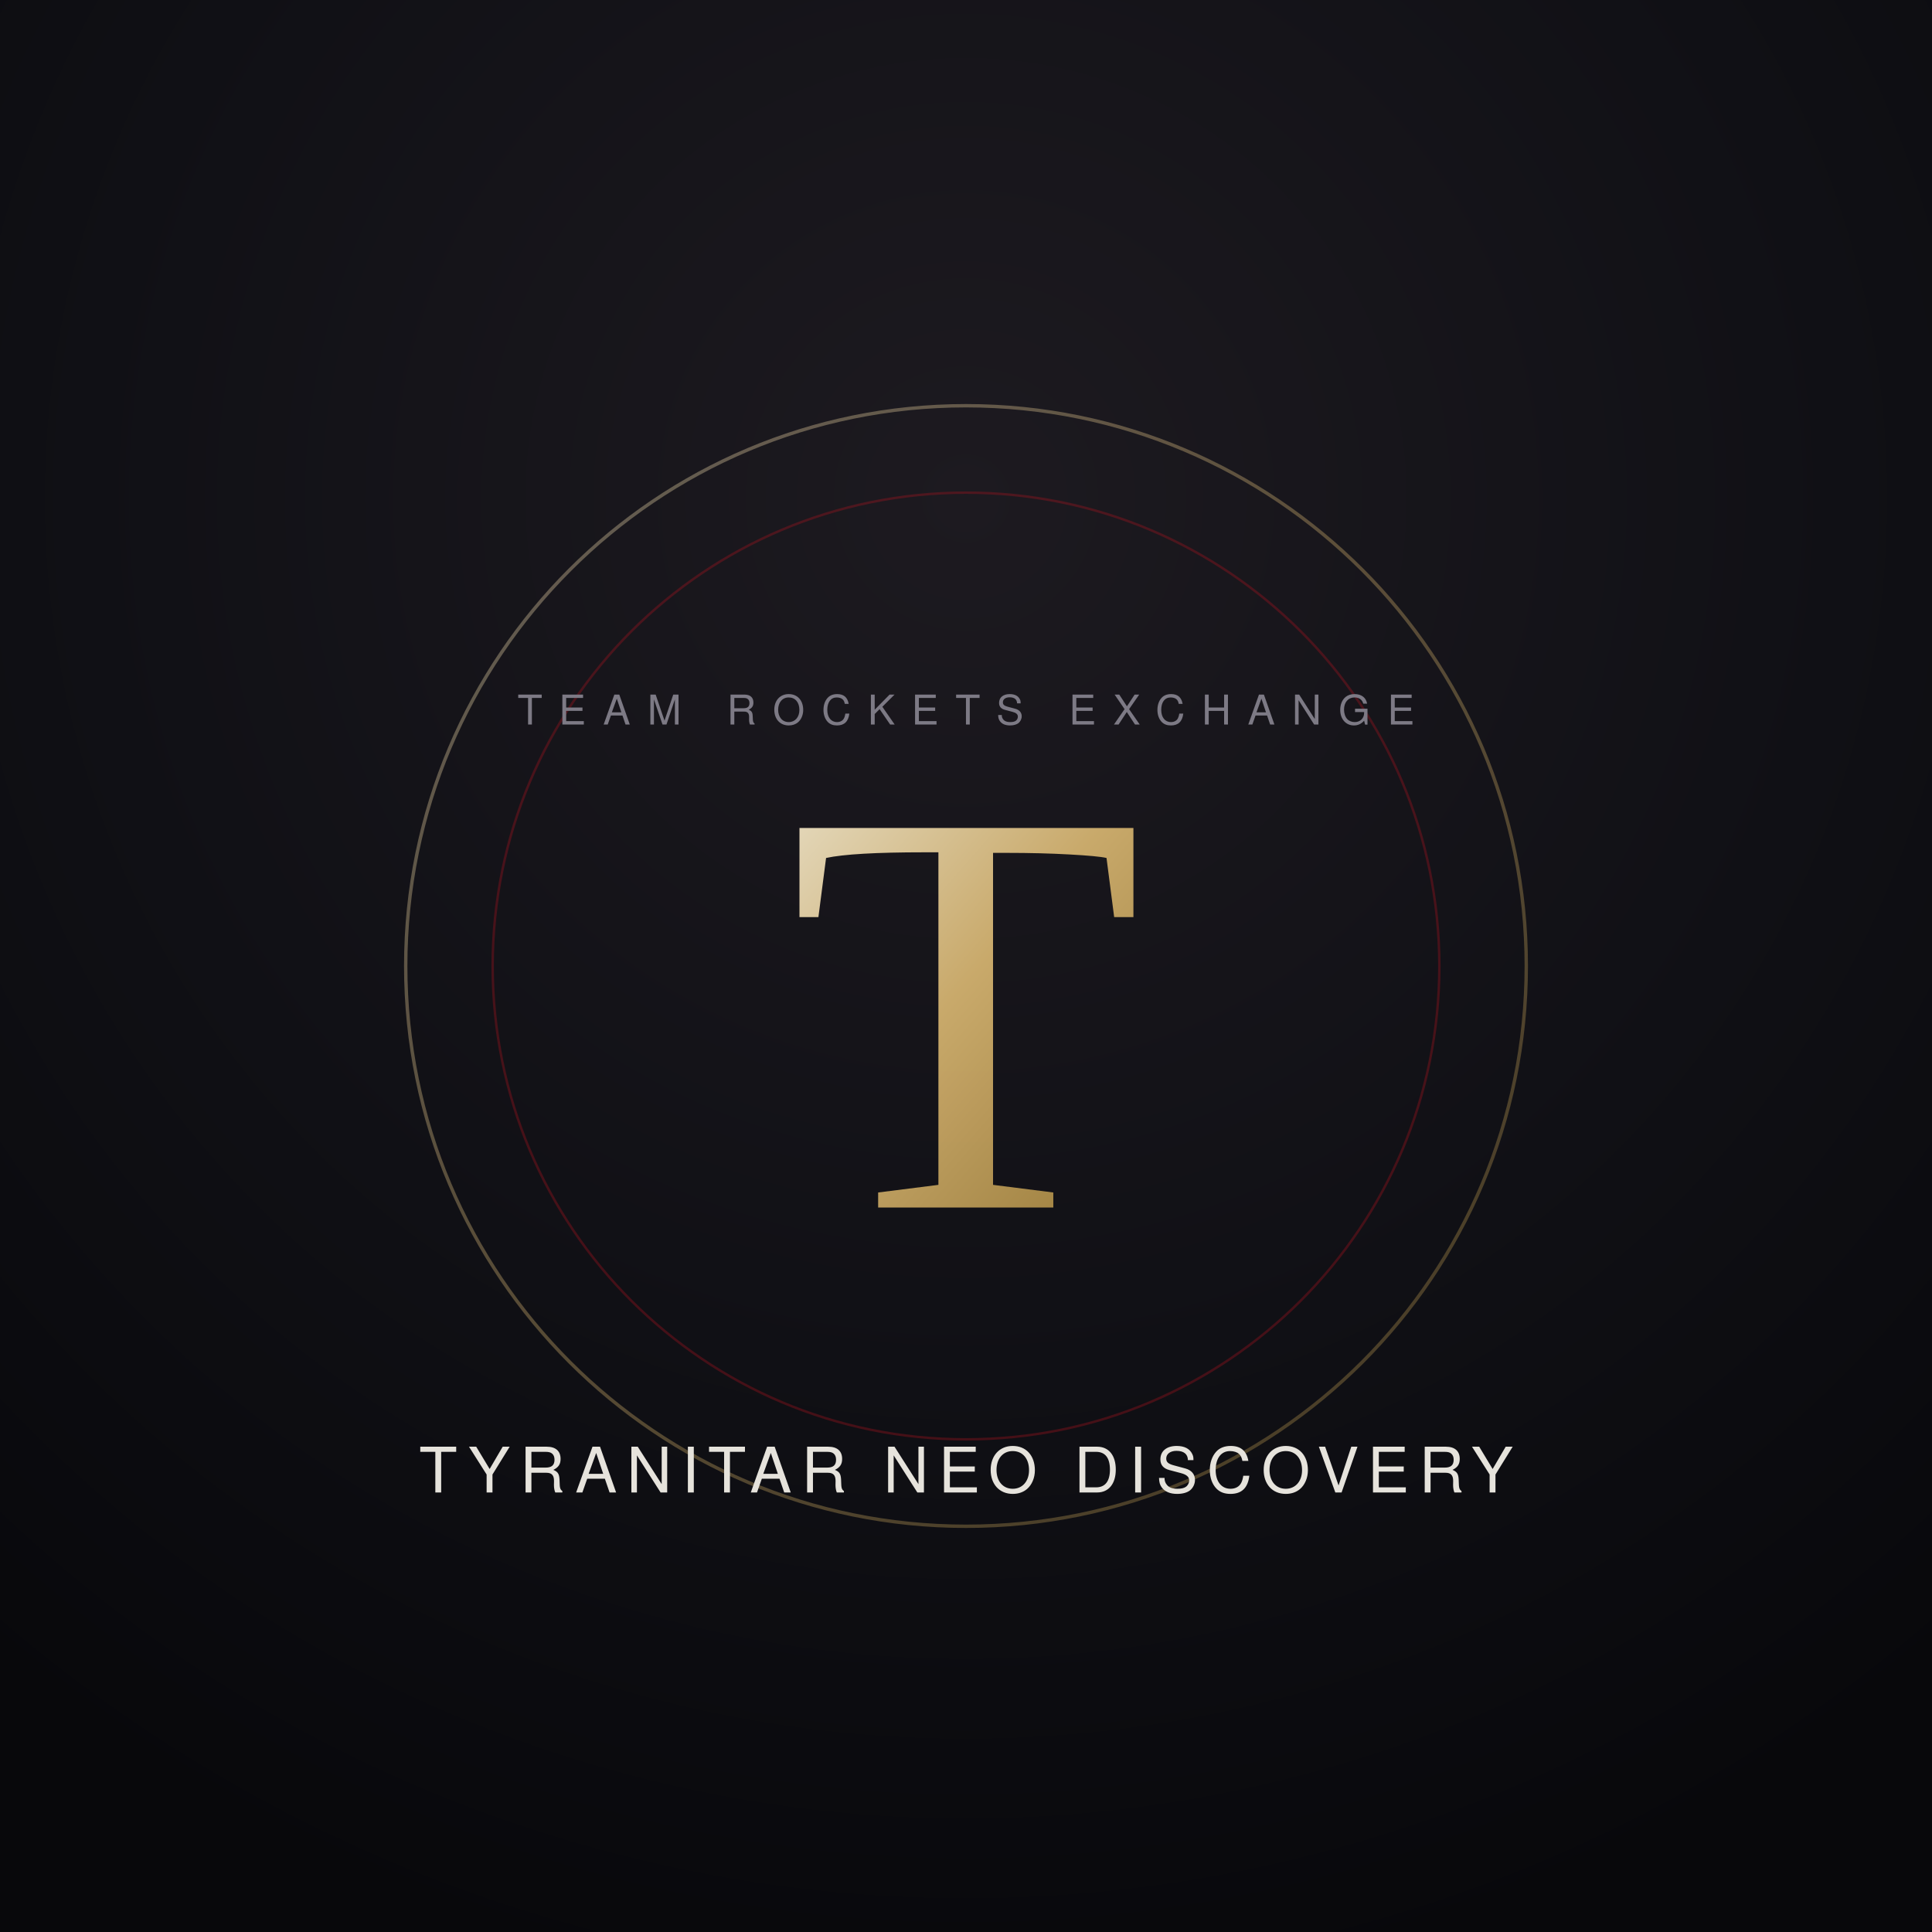
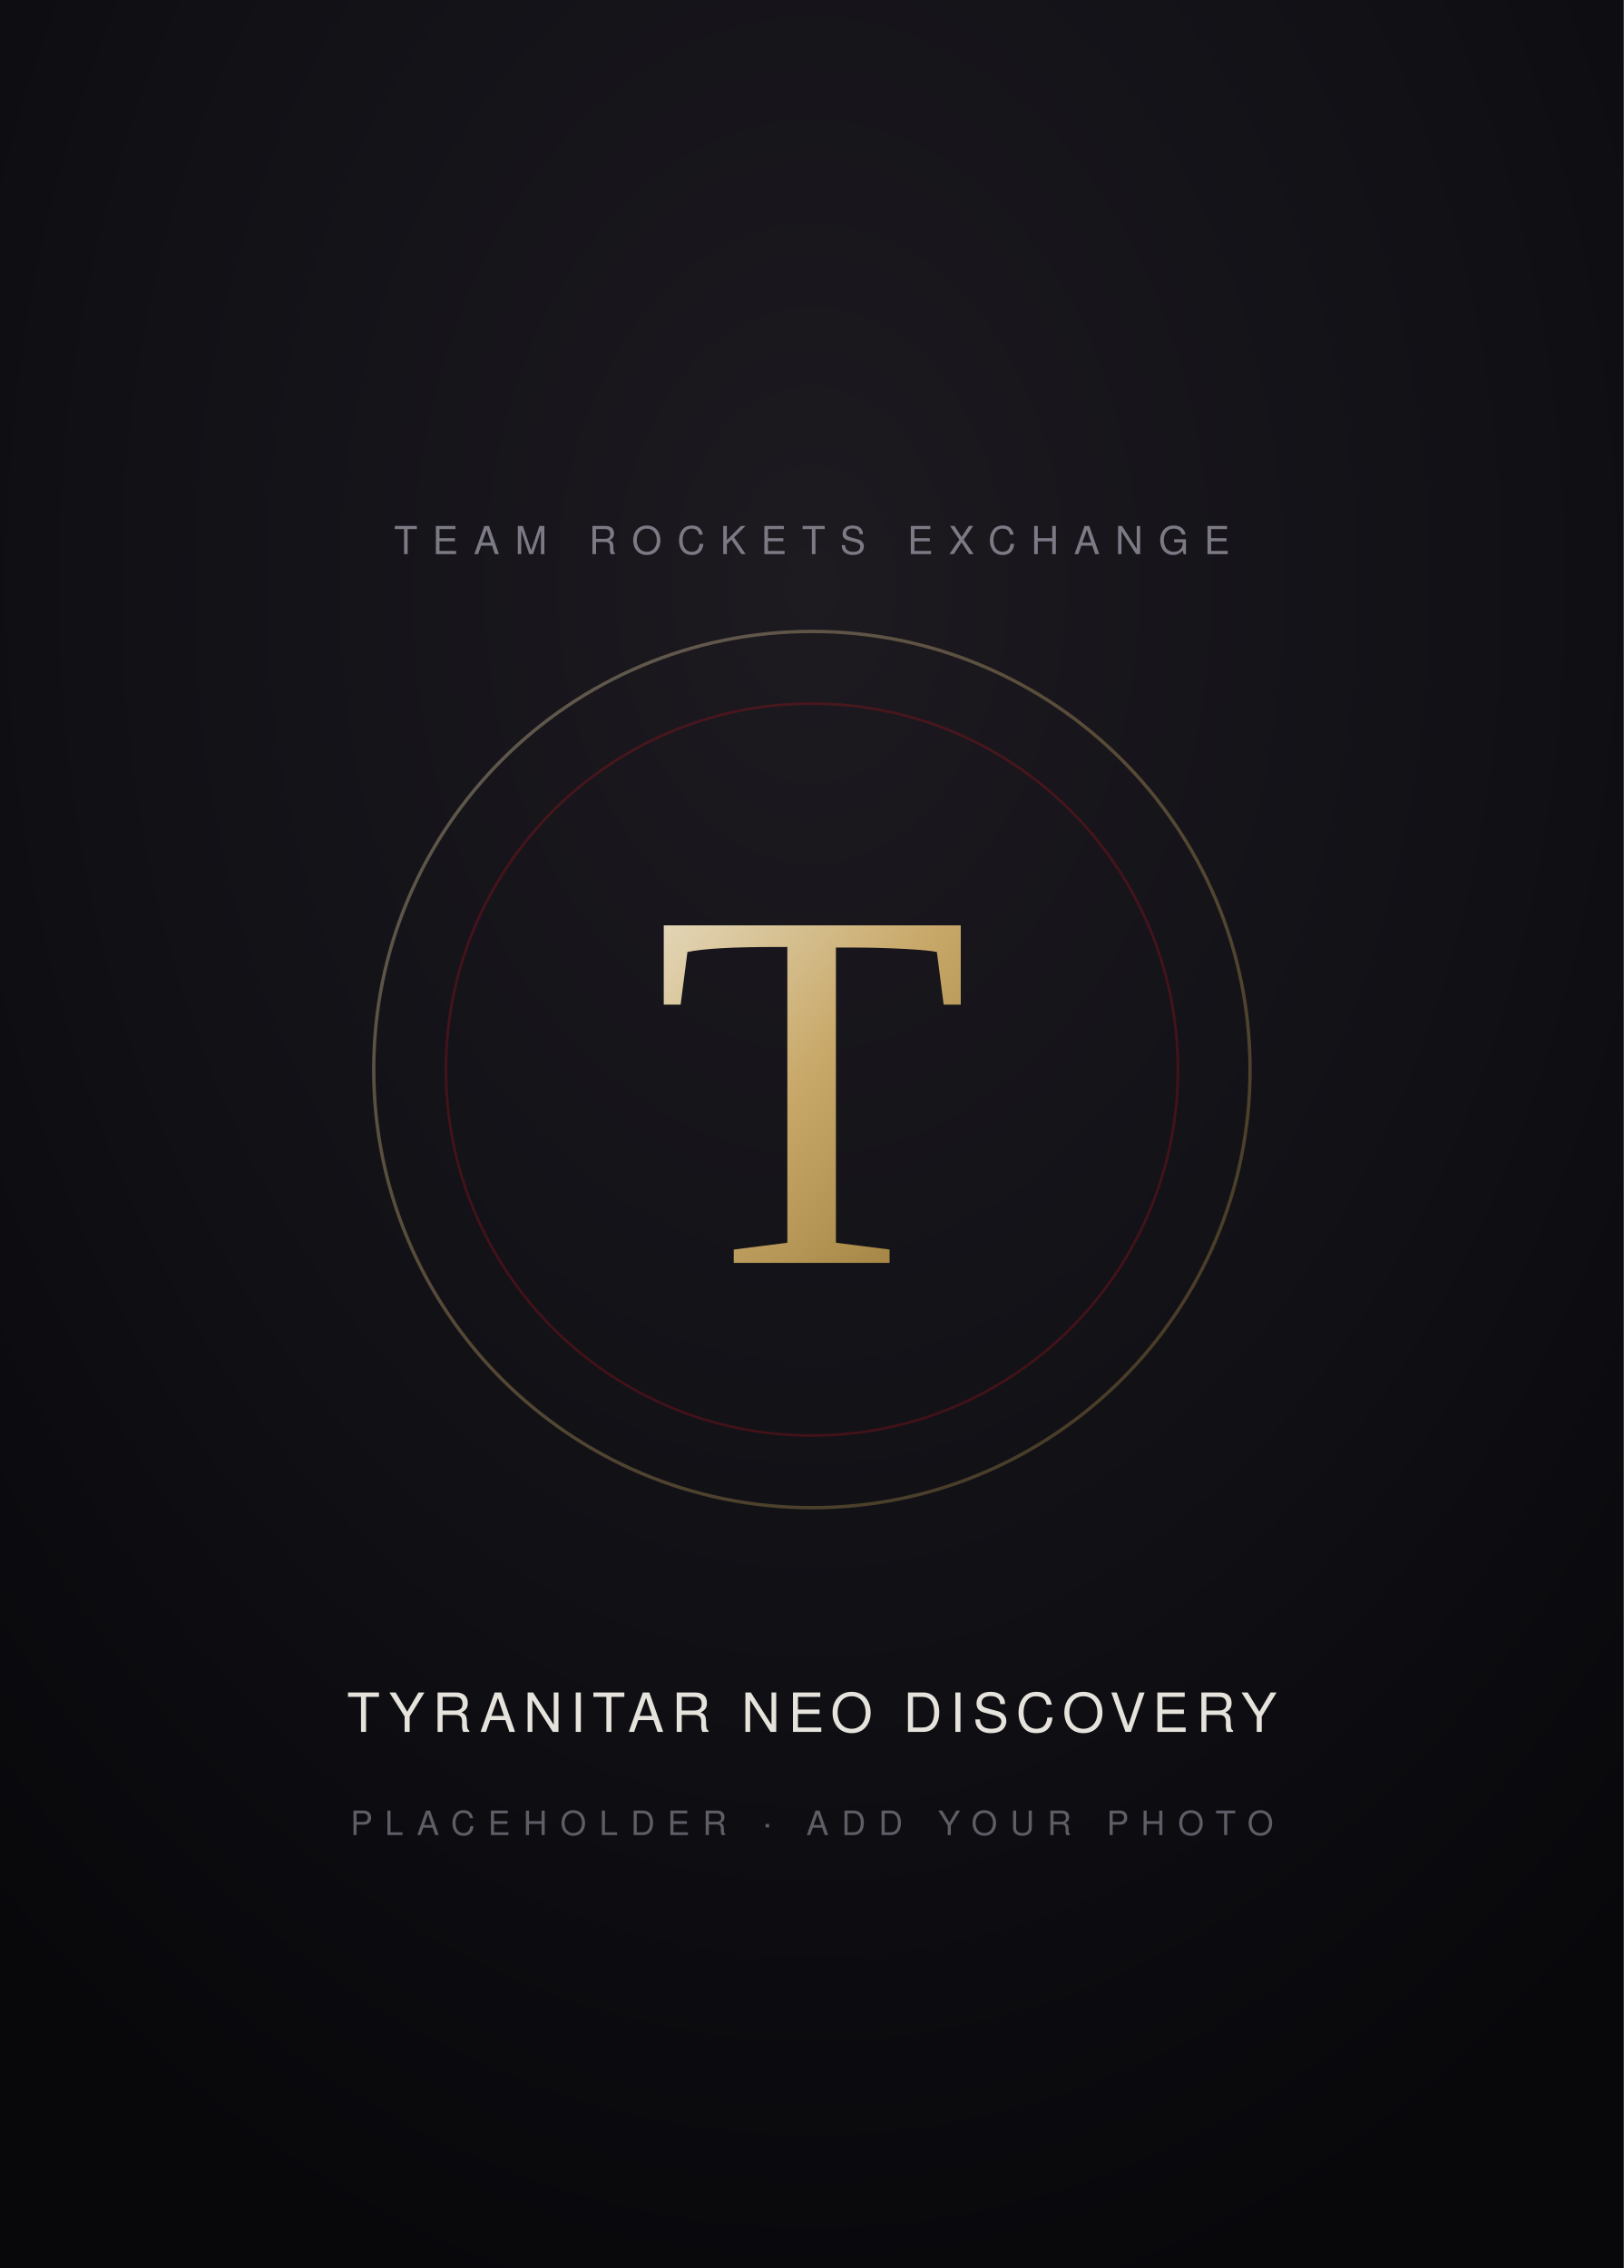
- <svg xmlns="http://www.w3.org/2000/svg" viewBox="0 0 800 800" width="800" height="800">
+ <svg xmlns="http://www.w3.org/2000/svg" viewBox="0 0 630 880" width="630" height="880">
  <defs>
    <radialGradient id="bg" cx="50%" cy="26%" r="78%">
      <stop offset="0%" stop-color="#1d1a20" />
      <stop offset="58%" stop-color="#101015" />
      <stop offset="100%" stop-color="#08080b" />
    </radialGradient>
    <linearGradient id="gold" x1="0%" y1="0%" x2="100%" y2="100%">
      <stop offset="0%" stop-color="#f4e6c4" />
      <stop offset="45%" stop-color="#d8b672" />
      <stop offset="100%" stop-color="#a8873f" />
    </linearGradient>
  </defs>
-   <rect width="800" height="800" fill="url(#bg)" />
-   <circle cx="400" cy="400" r="232" fill="none" stroke="url(#gold)" stroke-opacity=".36" stroke-width="1.4" />
-   <circle cx="400" cy="400" r="196" fill="none" stroke="#c1121f" stroke-opacity=".3" stroke-width="1" />
-   <text x="400" y="300" text-anchor="middle" font-family="Helvetica,Arial,sans-serif" font-size="17" letter-spacing="7" fill="#7d7a85">TEAM ROCKETS EXCHANGE</text>
-   <text x="400" y="500" text-anchor="middle" font-family="Georgia,'Times New Roman',serif" font-size="240" fill="url(#gold)" fill-opacity=".92">T</text>
-   <text x="400" y="618" text-anchor="middle" font-family="Helvetica,Arial,sans-serif" font-size="26" letter-spacing="4" fill="#e6e3dc">TYRANITAR NEO DISCOVERY</text>
+   <rect width="630" height="880" fill="url(#bg)" />
+   <circle cx="315" cy="415" r="170" fill="none" stroke="url(#gold)" stroke-opacity=".34" stroke-width="1.3" />
+   <circle cx="315" cy="415" r="142" fill="none" stroke="#c1121f" stroke-opacity=".28" stroke-width="1" />
+   <text x="315" y="215" text-anchor="middle" font-family="Helvetica,Arial,sans-serif" font-size="15" letter-spacing="6" fill="#7d7a85">TEAM ROCKETS EXCHANGE</text>
+   <text x="315" y="490" text-anchor="middle" font-family="Georgia,'Times New Roman',serif" font-size="200" fill="url(#gold)" fill-opacity=".92">T</text>
+   <text x="315" y="672" text-anchor="middle" font-family="Helvetica,Arial,sans-serif" font-size="21" letter-spacing="3" fill="#e6e3dc">TYRANITAR NEO DISCOVERY</text>
+   <text x="315" y="712" text-anchor="middle" font-family="Helvetica,Arial,sans-serif" font-size="13" letter-spacing="5" fill="#5f5d66">PLACEHOLDER · ADD YOUR PHOTO</text>
</svg>
